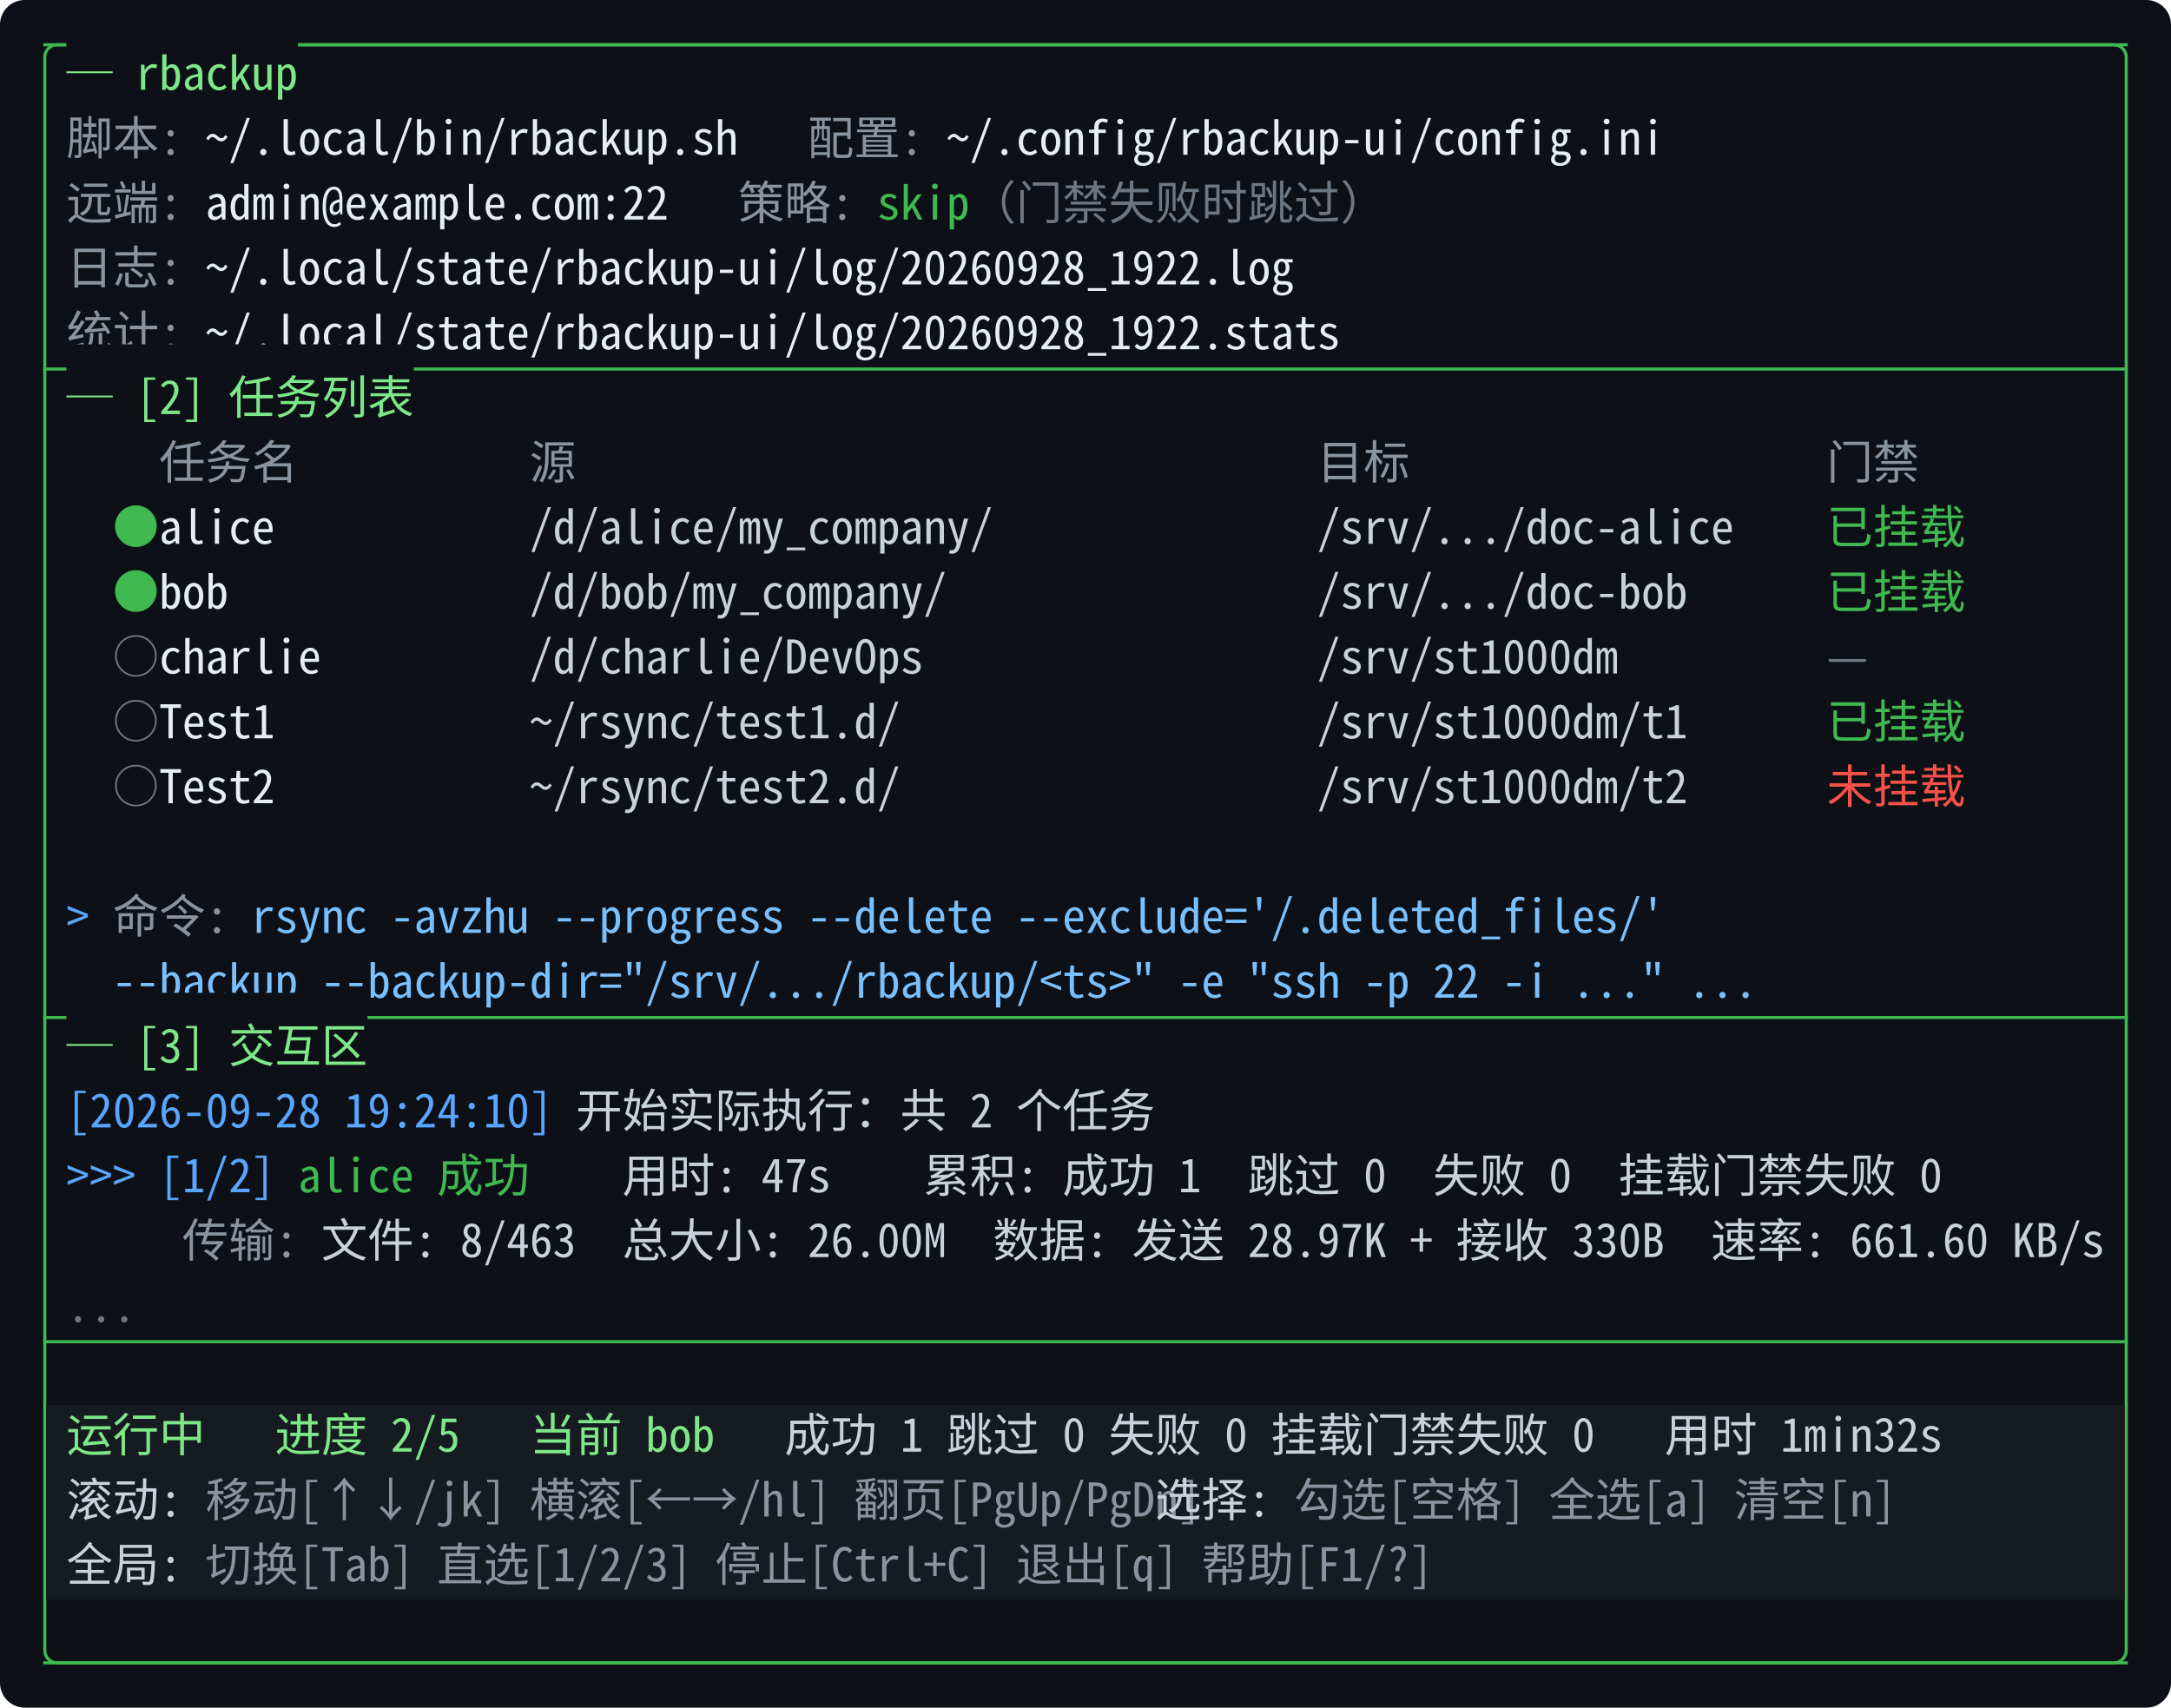
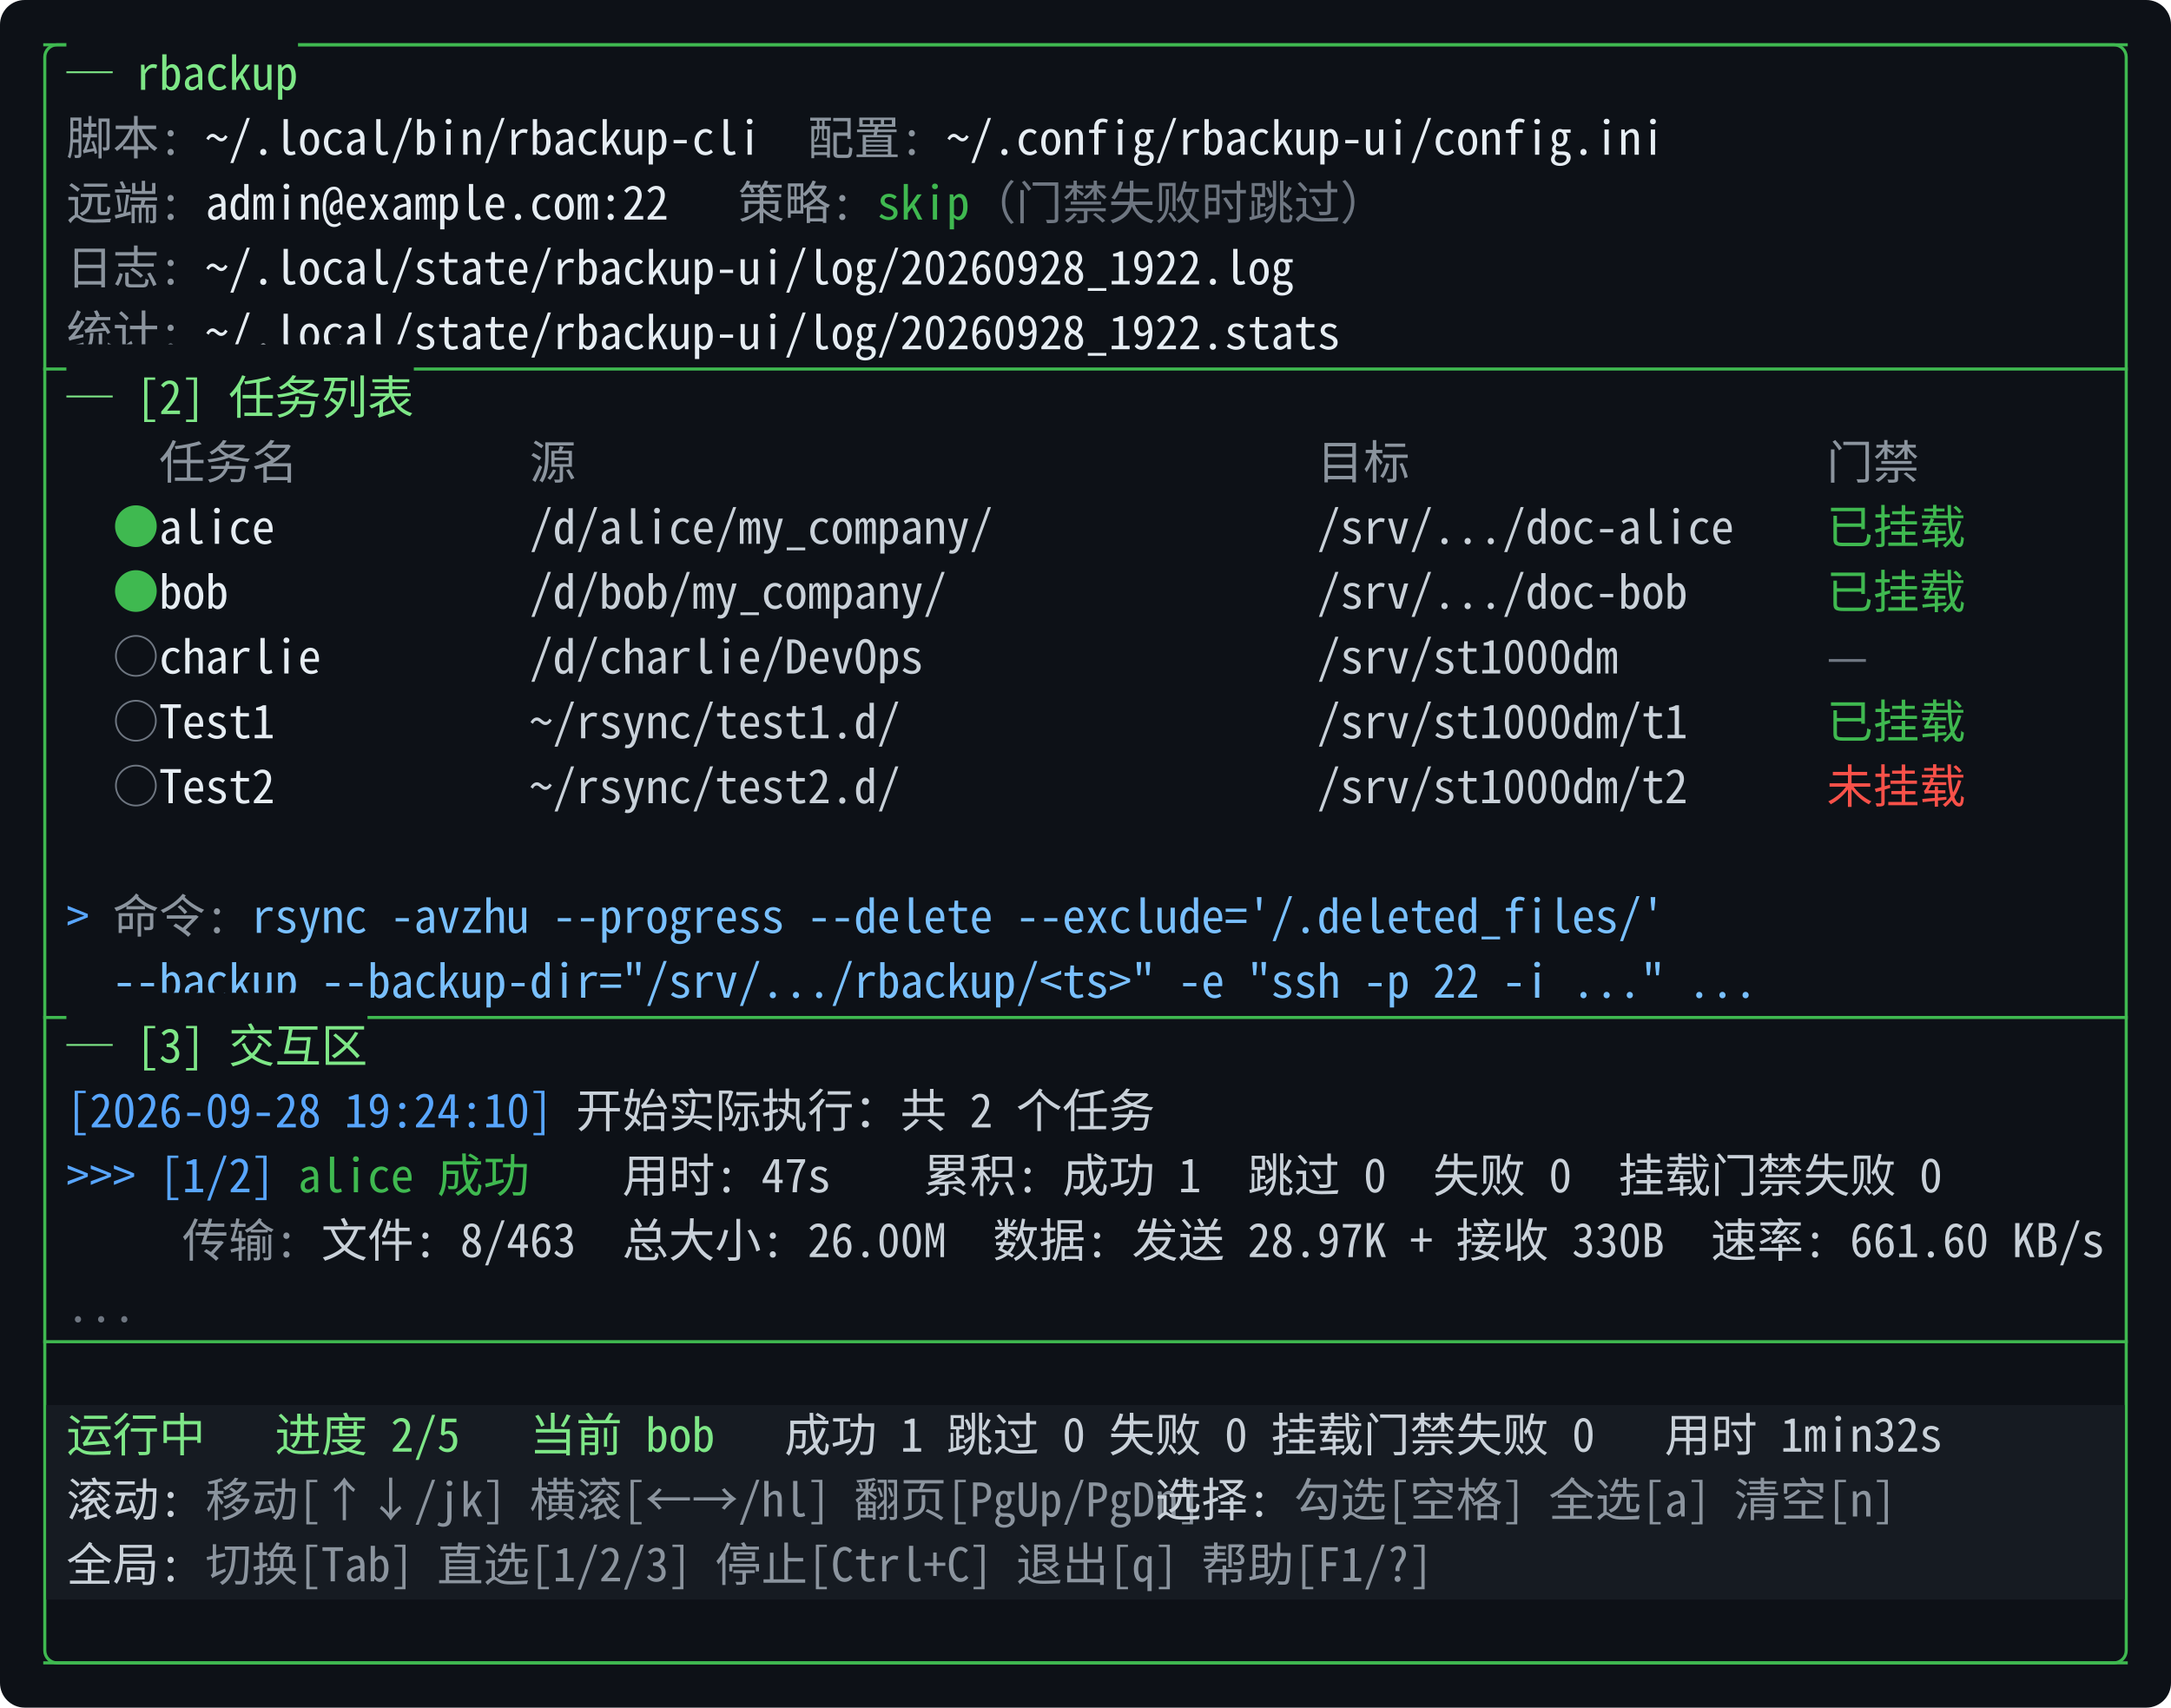
<svg xmlns="http://www.w3.org/2000/svg" width="703" height="553" viewBox="0 0 703 553" role="img" aria-label="rbackup-ui 界面示意图" xml:space="preserve" font-family="ui-monospace,SFMono-Regular,Menlo,Consolas,&quot;Noto Sans Mono CJK SC&quot;,&quot;Noto Sans CJK SC&quot;,&quot;DejaVu Sans Mono&quot;,monospace" font-size="15.0">
  <rect x="0" y="0" width="703" height="553" rx="8" fill="#0d1117" />
  <rect x="14.5" y="14.5" width="674.0" height="524.0" rx="4" fill="none" stroke="#3fb950" stroke-width="1" />
  <rect x="15.0" y="455.0" width="673.0" height="63.0" fill="#161b22" />
  <line x1="14" y1="14.5" x2="689.0" y2="14.5" stroke="#3fb950" stroke-width="1" />
  <rect x="21.5" y="6.5" width="75.0" height="16" fill="#0d1117" />
  <text x="21.5" y="29.1" fill="#7ee787" textLength="75.0" lengthAdjust="spacingAndGlyphs">─ rbackup </text>
  <text x="21.5" y="50.1" fill="#8b949e" textLength="45.0" lengthAdjust="spacingAndGlyphs">脚本: </text>
-   <text x="66.5" y="50.1" fill="#e6edf3" textLength="172.5" lengthAdjust="spacingAndGlyphs">~/.local/bin/rbackup.sh</text>
+   <text x="66.5" y="50.1" fill="#e6edf3" textLength="172.5" lengthAdjust="spacingAndGlyphs">~/.local/bin/rbackup-cli</text>
  <text x="239.0" y="50.1" fill="#8b949e" textLength="67.5" lengthAdjust="spacingAndGlyphs">   配置: </text>
  <text x="306.5" y="50.1" fill="#e6edf3" textLength="240.0" lengthAdjust="spacingAndGlyphs">~/.config/rbackup-ui/config.ini</text>
  <text x="21.5" y="71.1" fill="#8b949e" textLength="45.0" lengthAdjust="spacingAndGlyphs">远端: </text>
  <text x="66.5" y="71.1" fill="#e6edf3" textLength="150.0" lengthAdjust="spacingAndGlyphs">admin@example.com:22</text>
  <text x="216.5" y="71.1" fill="#8b949e" textLength="67.5" lengthAdjust="spacingAndGlyphs">   策略: </text>
  <text x="284.0" y="71.1" fill="#3fb950" textLength="30.0" lengthAdjust="spacingAndGlyphs">skip</text>
  <text x="314.0" y="71.1" fill="#6e7681" textLength="135.0" lengthAdjust="spacingAndGlyphs">（门禁失败时跳过）</text>
  <text x="21.5" y="92.1" fill="#8b949e" textLength="45.0" lengthAdjust="spacingAndGlyphs">日志: </text>
  <text x="66.5" y="92.1" fill="#e6edf3" textLength="360.0" lengthAdjust="spacingAndGlyphs">~/.local/state/rbackup-ui/log/20260928_1922.log</text>
  <text x="21.5" y="113.1" fill="#8b949e" textLength="45.0" lengthAdjust="spacingAndGlyphs">统计: </text>
  <text x="66.5" y="113.1" fill="#e6edf3" textLength="375.0" lengthAdjust="spacingAndGlyphs">~/.local/state/rbackup-ui/log/20260928_1922.stats</text>
  <line x1="14" y1="119.5" x2="689.0" y2="119.5" stroke="#3fb950" stroke-width="1" />
  <rect x="21.5" y="111.5" width="112.5" height="16" fill="#0d1117" />
  <text x="21.5" y="134.1" fill="#7ee787" textLength="112.5" lengthAdjust="spacingAndGlyphs">─ [2] 任务列表 </text>
  <text x="51.5" y="155.1" fill="#8b949e" textLength="45.0" lengthAdjust="spacingAndGlyphs">任务名</text>
  <text x="171.5" y="155.1" fill="#8b949e" textLength="15.0" lengthAdjust="spacingAndGlyphs">源</text>
  <text x="426.5" y="155.1" fill="#8b949e" textLength="30.0" lengthAdjust="spacingAndGlyphs">目标</text>
  <text x="591.5" y="155.1" fill="#8b949e" textLength="30.0" lengthAdjust="spacingAndGlyphs">门禁</text>
  <text x="36.5" y="176.1" fill="#3fb950" textLength="7.5" lengthAdjust="spacingAndGlyphs">●</text>
  <text x="51.5" y="176.1" fill="#e6edf3" textLength="37.5" lengthAdjust="spacingAndGlyphs">alice</text>
  <text x="171.5" y="176.1" fill="#c9d1d9" textLength="150.0" lengthAdjust="spacingAndGlyphs">/d/alice/my_company/</text>
  <text x="426.5" y="176.1" fill="#c9d1d9" textLength="135.0" lengthAdjust="spacingAndGlyphs">/srv/.../doc-alice</text>
  <text x="591.5" y="176.1" fill="#3fb950" textLength="45.0" lengthAdjust="spacingAndGlyphs">已挂载</text>
  <text x="36.5" y="197.1" fill="#3fb950" textLength="7.5" lengthAdjust="spacingAndGlyphs">●</text>
  <text x="51.5" y="197.1" fill="#e6edf3" textLength="22.5" lengthAdjust="spacingAndGlyphs">bob</text>
  <text x="171.5" y="197.1" fill="#c9d1d9" textLength="135.0" lengthAdjust="spacingAndGlyphs">/d/bob/my_company/</text>
  <text x="426.5" y="197.1" fill="#c9d1d9" textLength="120.0" lengthAdjust="spacingAndGlyphs">/srv/.../doc-bob</text>
  <text x="591.5" y="197.1" fill="#3fb950" textLength="45.0" lengthAdjust="spacingAndGlyphs">已挂载</text>
  <text x="36.5" y="218.1" fill="#6e7681" textLength="7.5" lengthAdjust="spacingAndGlyphs">○</text>
  <text x="51.5" y="218.1" fill="#e6edf3" textLength="52.5" lengthAdjust="spacingAndGlyphs">charlie</text>
  <text x="171.5" y="218.1" fill="#c9d1d9" textLength="127.5" lengthAdjust="spacingAndGlyphs">/d/charlie/DevOps</text>
  <text x="426.5" y="218.1" fill="#c9d1d9" textLength="97.5" lengthAdjust="spacingAndGlyphs">/srv/st1000dm</text>
  <text x="591.5" y="218.1" fill="#6e7681" textLength="7.5" lengthAdjust="spacingAndGlyphs">—</text>
  <text x="36.5" y="239.1" fill="#6e7681" textLength="7.5" lengthAdjust="spacingAndGlyphs">○</text>
  <text x="51.5" y="239.1" fill="#e6edf3" textLength="37.5" lengthAdjust="spacingAndGlyphs">Test1</text>
  <text x="171.5" y="239.1" fill="#c9d1d9" textLength="120.0" lengthAdjust="spacingAndGlyphs">~/rsync/test1.d/</text>
  <text x="426.5" y="239.1" fill="#c9d1d9" textLength="120.0" lengthAdjust="spacingAndGlyphs">/srv/st1000dm/t1</text>
  <text x="591.5" y="239.1" fill="#3fb950" textLength="45.0" lengthAdjust="spacingAndGlyphs">已挂载</text>
  <text x="36.5" y="260.1" fill="#6e7681" textLength="7.5" lengthAdjust="spacingAndGlyphs">○</text>
  <text x="51.5" y="260.1" fill="#e6edf3" textLength="37.5" lengthAdjust="spacingAndGlyphs">Test2</text>
  <text x="171.5" y="260.1" fill="#c9d1d9" textLength="120.0" lengthAdjust="spacingAndGlyphs">~/rsync/test2.d/</text>
  <text x="426.5" y="260.1" fill="#c9d1d9" textLength="120.0" lengthAdjust="spacingAndGlyphs">/srv/st1000dm/t2</text>
  <text x="591.5" y="260.1" fill="#f85149" textLength="45.0" lengthAdjust="spacingAndGlyphs">未挂载</text>
  <text x="21.5" y="302.1" fill="#58a6ff" textLength="15.0" lengthAdjust="spacingAndGlyphs">&gt; </text>
  <text x="36.5" y="302.1" fill="#8b949e" textLength="45.0" lengthAdjust="spacingAndGlyphs">命令: </text>
  <text x="81.5" y="302.1" fill="#79c0ff" textLength="457.5" lengthAdjust="spacingAndGlyphs">rsync -avzhu --progress --delete --exclude='/.deleted_files/'</text>
  <text x="36.5" y="323.1" fill="#79c0ff" textLength="532.5" lengthAdjust="spacingAndGlyphs">--backup --backup-dir="/srv/.../rbackup/&lt;ts&gt;" -e "ssh -p 22 -i ..." ...</text>
  <line x1="14" y1="329.5" x2="689.0" y2="329.5" stroke="#3fb950" stroke-width="1" />
  <rect x="21.5" y="321.5" width="97.5" height="16" fill="#0d1117" />
  <text x="21.5" y="344.1" fill="#7ee787" textLength="97.5" lengthAdjust="spacingAndGlyphs">─ [3] 交互区 </text>
  <text x="21.5" y="365.1" fill="#58a6ff" textLength="165.0" lengthAdjust="spacingAndGlyphs">[2026-09-28 19:24:10] </text>
  <text x="186.5" y="365.1" fill="#c9d1d9" textLength="187.5" lengthAdjust="spacingAndGlyphs">开始实际执行：共 2 个任务</text>
  <text x="21.5" y="386.1" fill="#58a6ff" textLength="75.0" lengthAdjust="spacingAndGlyphs">&gt;&gt;&gt; [1/2] </text>
  <text x="96.5" y="386.1" fill="#3fb950" textLength="75.0" lengthAdjust="spacingAndGlyphs">alice 成功</text>
  <text x="171.5" y="386.1" fill="#c9d1d9" textLength="457.5" lengthAdjust="spacingAndGlyphs">    用时: 47s    累积: 成功 1  跳过 0  失败 0  挂载门禁失败 0</text>
  <text x="21.5" y="407.1" fill="#8b949e" textLength="82.5" lengthAdjust="spacingAndGlyphs">     传输: </text>
  <text x="104.0" y="407.1" fill="#c9d1d9" textLength="577.5" lengthAdjust="spacingAndGlyphs">文件: 8/463  总大小: 26.00M  数据: 发送 28.97K + 接收 330B  速率: 661.60 KB/s</text>
  <text x="21.5" y="428.1" fill="#6e7681" textLength="22.5" lengthAdjust="spacingAndGlyphs">...</text>
  <line x1="14" y1="434.5" x2="689.0" y2="434.5" stroke="#3fb950" stroke-width="1" />
  <text x="21.5" y="470.1" fill="#7ee787" textLength="232.5" lengthAdjust="spacingAndGlyphs">运行中   进度 2/5   当前 bob   </text>
  <text x="254.0" y="470.1" fill="#c9d1d9" textLength="375.0" lengthAdjust="spacingAndGlyphs">成功 1 跳过 0 失败 0 挂载门禁失败 0   用时 1min32s</text>
  <text x="21.5" y="491.1" fill="#c9d1d9" textLength="45.0" lengthAdjust="spacingAndGlyphs">滚动: </text>
  <text x="66.5" y="491.1" fill="#8b949e" textLength="292.5" lengthAdjust="spacingAndGlyphs">移动[↑↓/jk] 横滚[←→/hl] 翻页[PgUp/PgDn]</text>
  <text x="359.0" y="491.1" fill="#c9d1d9" textLength="60.0" lengthAdjust="spacingAndGlyphs">  选择: </text>
  <text x="419.0" y="491.1" fill="#8b949e" textLength="195.0" lengthAdjust="spacingAndGlyphs">勾选[空格] 全选[a] 清空[n]</text>
  <text x="21.5" y="512.1" fill="#c9d1d9" textLength="45.0" lengthAdjust="spacingAndGlyphs">全局: </text>
  <text x="66.5" y="512.1" fill="#8b949e" textLength="397.5" lengthAdjust="spacingAndGlyphs">切换[Tab] 直选[1/2/3] 停止[Ctrl+C] 退出[q] 帮助[F1/?]</text>
  <line x1="14" y1="538.5" x2="689.0" y2="538.5" stroke="#3fb950" stroke-width="1" />
</svg>
